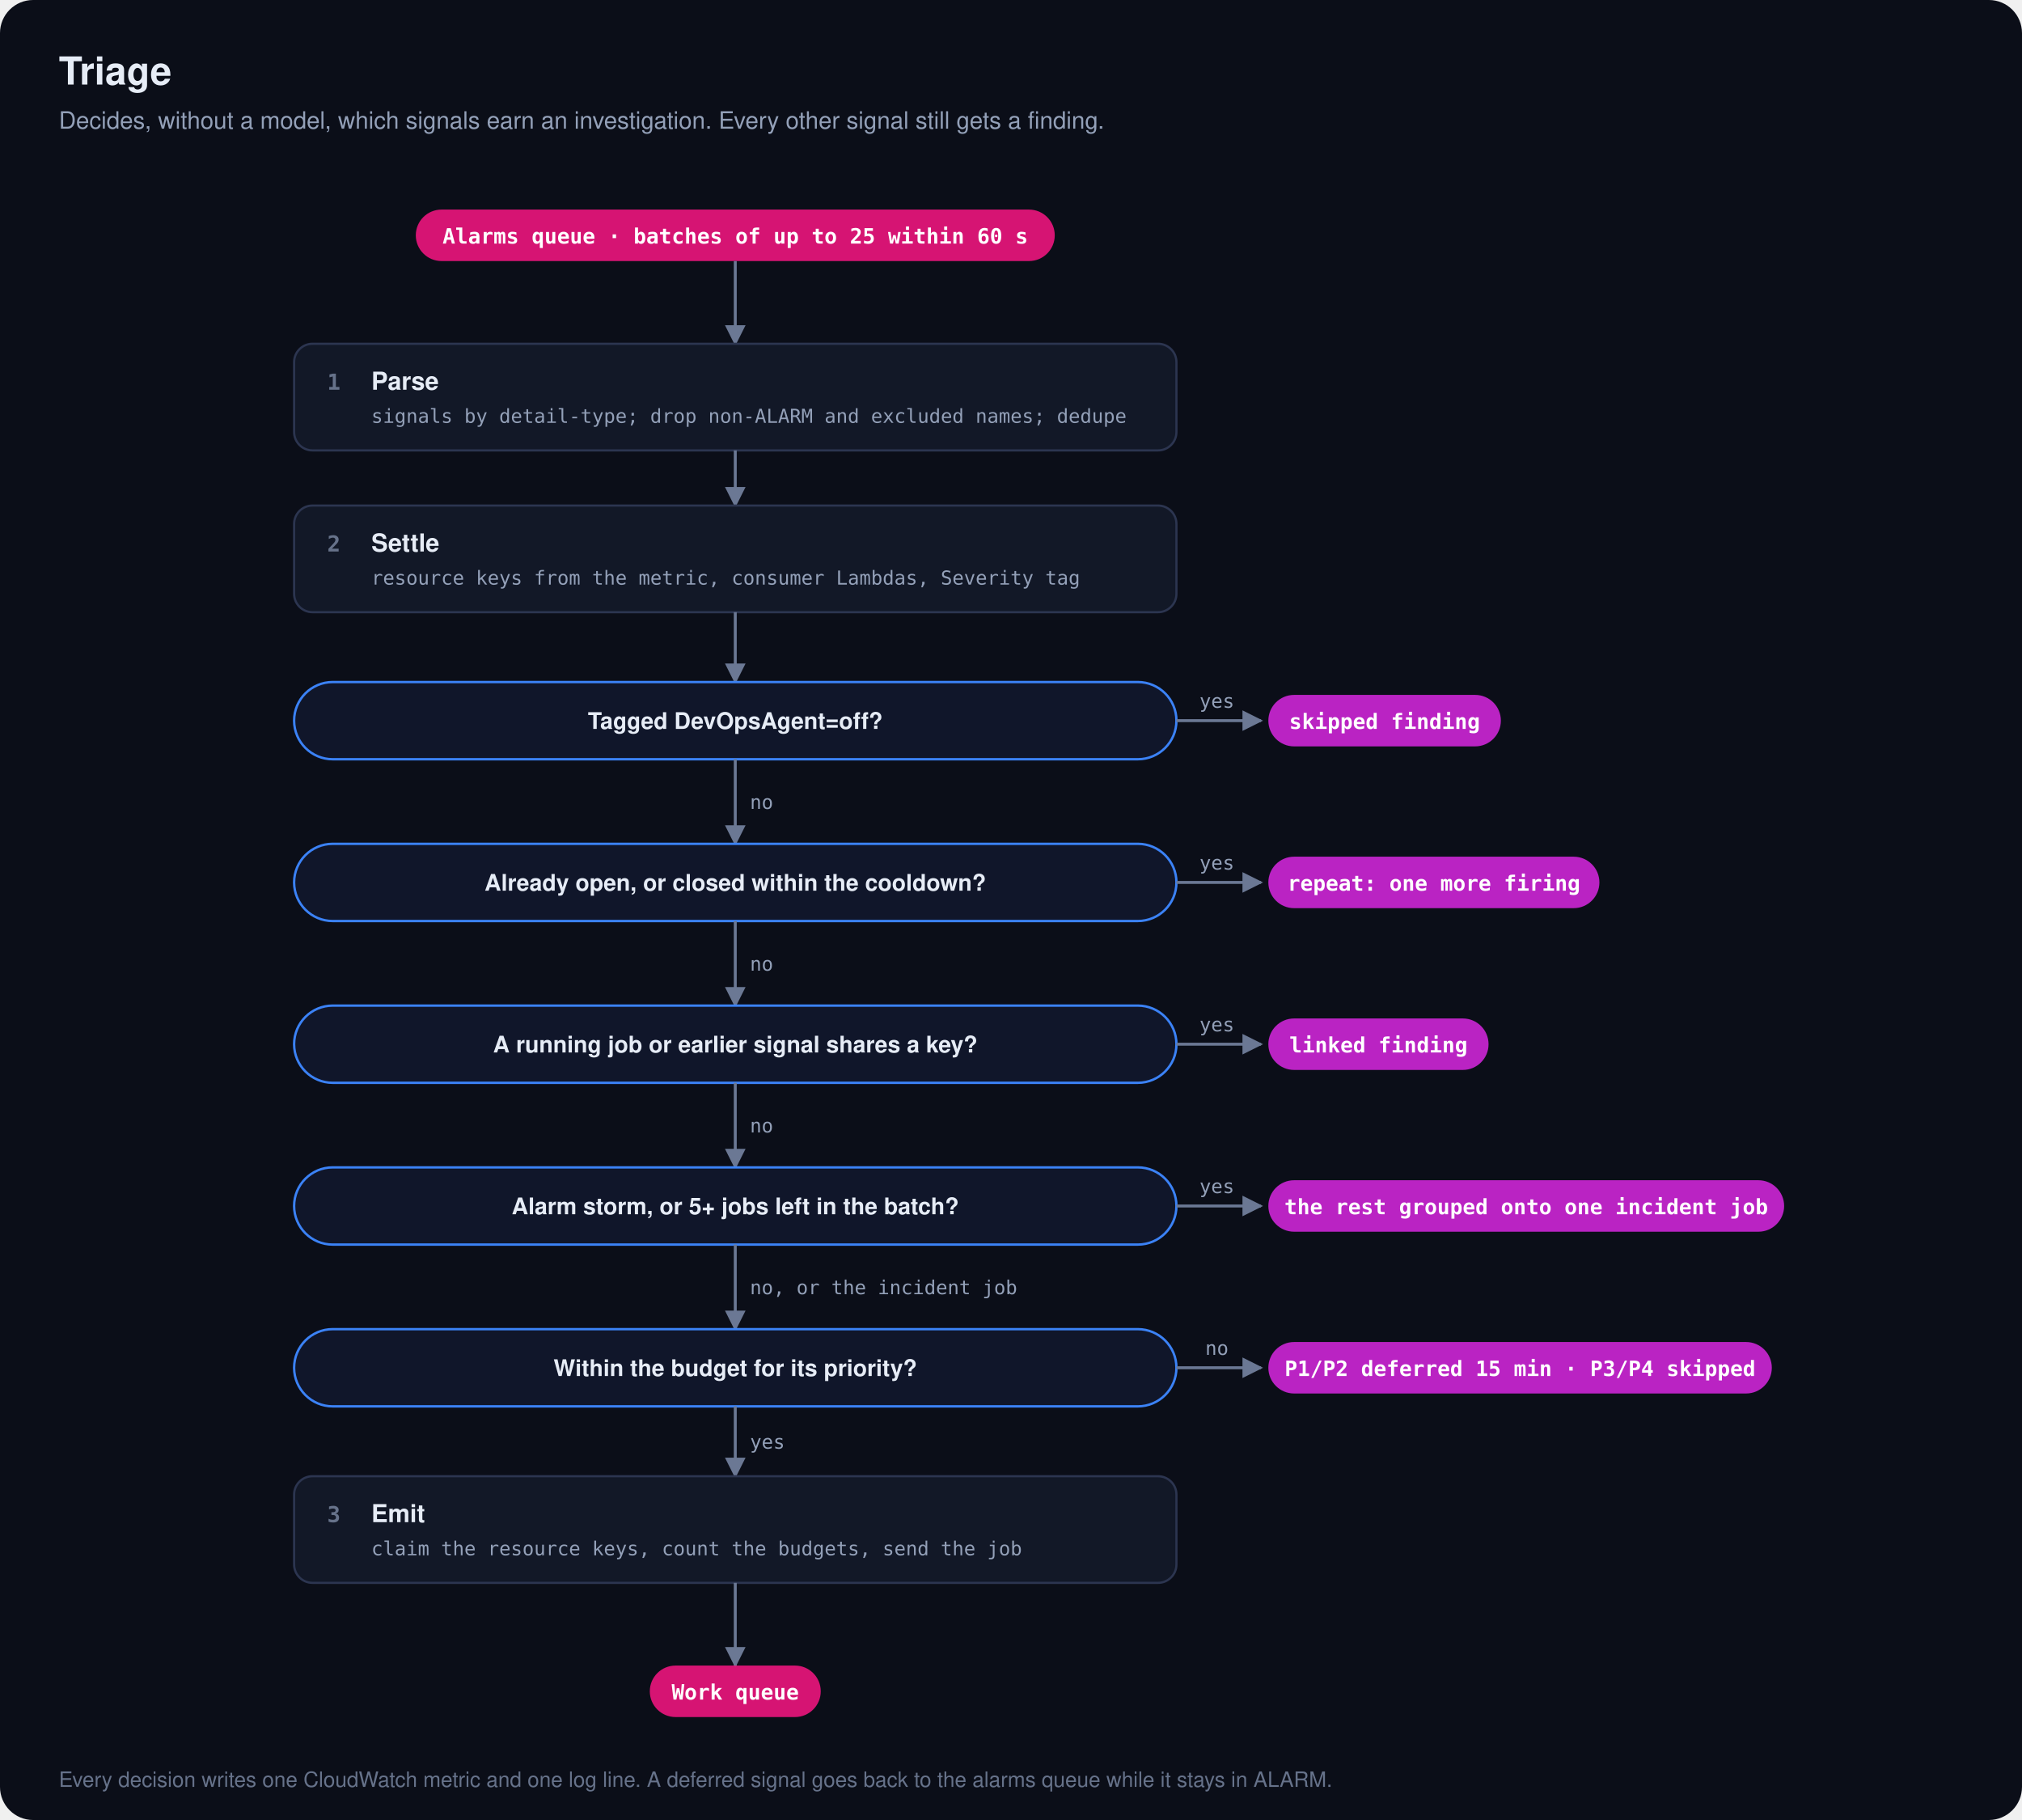
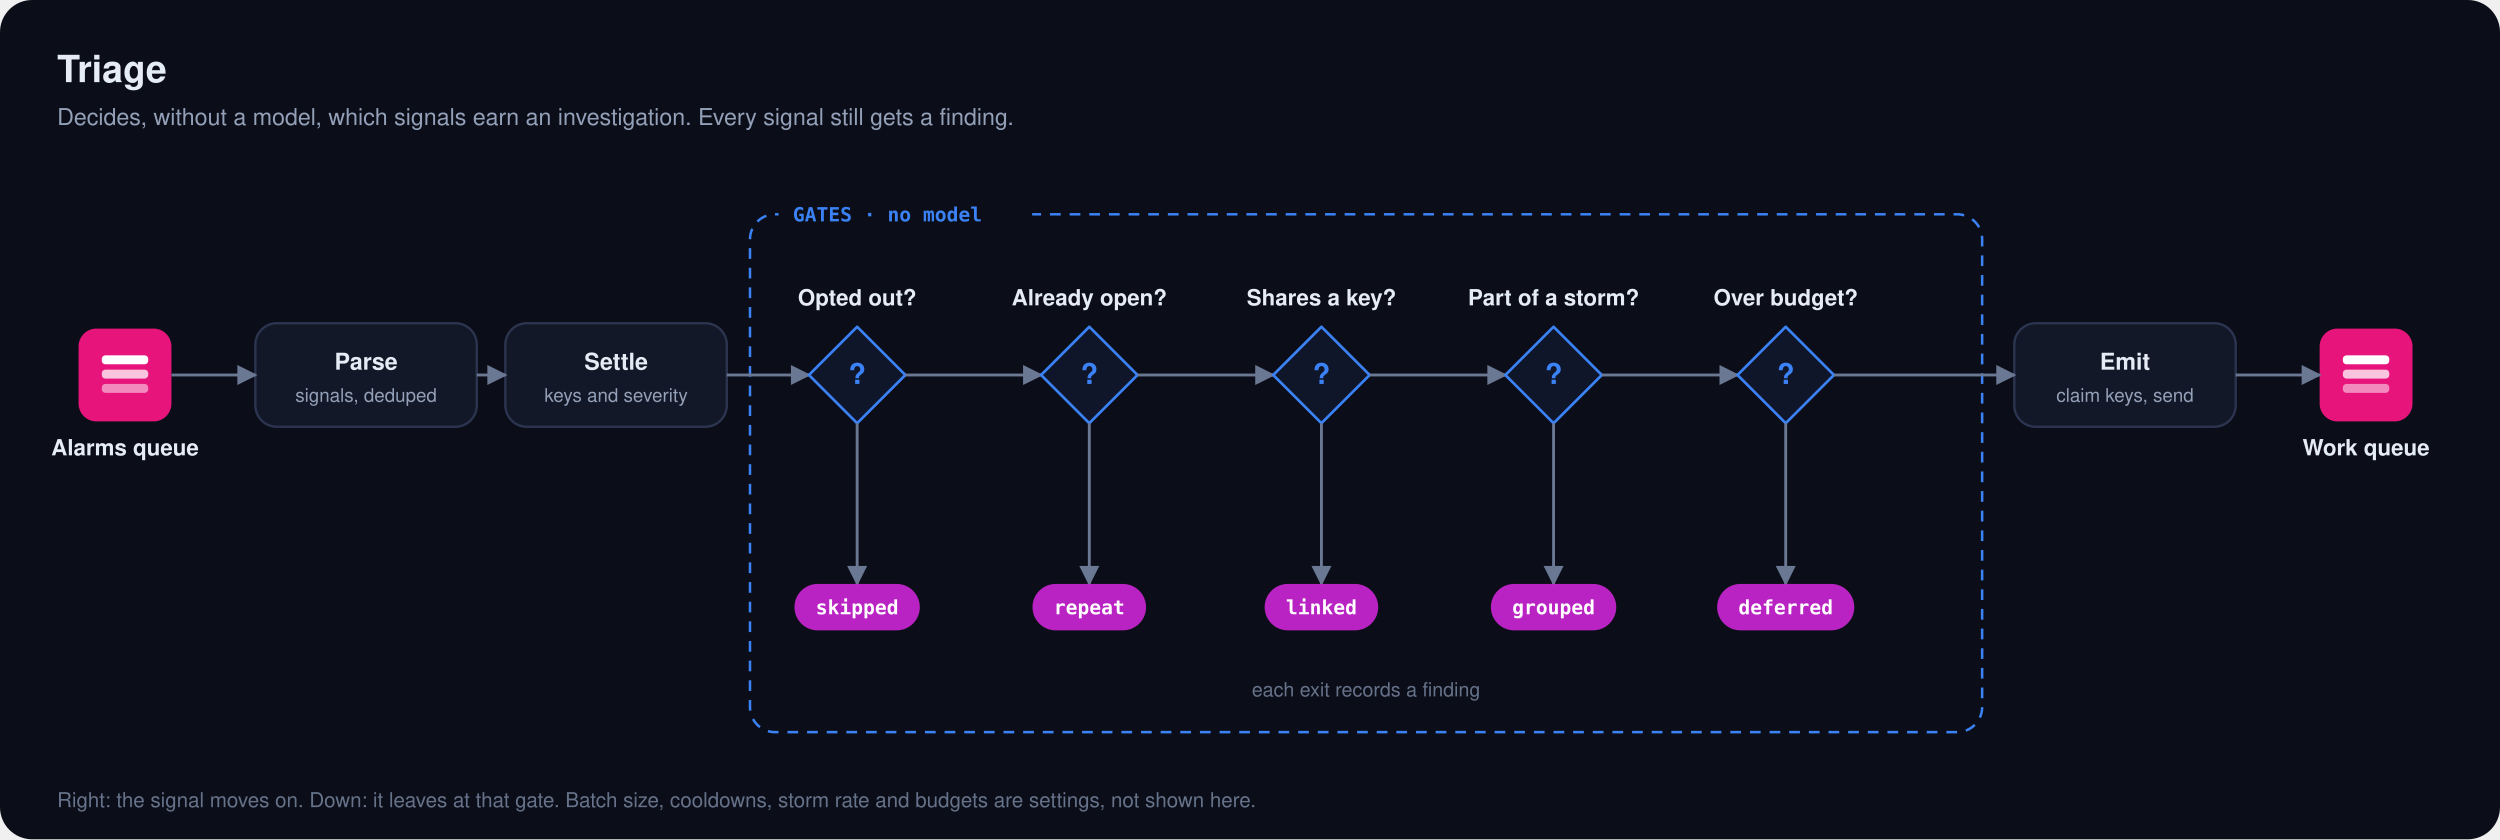
- <svg xmlns="http://www.w3.org/2000/svg" width="1100" height="990" viewBox="0 0 1100 990" role="img" aria-label="Triage">
+ <svg xmlns="http://www.w3.org/2000/svg" width="1400" height="470" viewBox="0 0 1400 470" role="img" aria-label="Triage">
  <defs>
    <marker id="ah" viewBox="0 0 10 10" refX="9" refY="5" markerWidth="7" markerHeight="7" orient="auto-start-reverse">
      <path d="M0,0 L10,5 L0,10 z" fill="#6b7894" />
    </marker>
  </defs>
-   <rect width="1100" height="990" rx="18" fill="#0b0e18" />
+   <rect width="1400" height="470" rx="18" fill="#0b0e18" />
  <text x="32" y="46" font-family="ui-sans-serif, -apple-system, 'Segoe UI', Helvetica, Arial, sans-serif" font-size="21" font-weight="700" fill="#e6ecf6" text-anchor="start">Triage</text>
-   <text x="32" y="70" font-family="ui-sans-serif, -apple-system, 'Segoe UI', Helvetica, Arial, sans-serif" font-size="13" font-weight="400" fill="#93a0b8" text-anchor="start">Decides, without a model, which signals earn an investigation. Every other signal still gets a finding.</text>
-   <rect x="226.2" y="114" width="347.6" height="28" rx="14" fill="#E7157B" opacity="0.92" />
-   <text x="400.0" y="132.5" font-family="ui-monospace, SFMono-Regular, Menlo, Consolas, monospace" font-size="11.5" font-weight="600" fill="#ffffff" text-anchor="middle">Alarms queue  ·  batches of up to 25 within 60 s</text>
-   <path d="M400,142 L400,187" stroke="#6b7894" stroke-width="1.6" fill="none" marker-end="url(#ah)" />
-   <rect x="160.0" y="187.0" width="480" height="58" rx="10" fill="#121827" stroke="#2c3550" stroke-width="1.2" />
-   <text x="178.0" y="212" font-family="ui-monospace, SFMono-Regular, Menlo, Consolas, monospace" font-size="12" font-weight="600" fill="#66728a" text-anchor="start">1</text>
-   <text x="202.0" y="212" font-family="ui-sans-serif, -apple-system, 'Segoe UI', Helvetica, Arial, sans-serif" font-size="13.5" font-weight="650" fill="#e6ecf6" text-anchor="start">Parse</text>
-   <text x="202.0" y="230" font-family="ui-monospace, SFMono-Regular, Menlo, Consolas, monospace" font-size="10.5" font-weight="400" fill="#93a0b8" text-anchor="start">signals by detail-type; drop non-ALARM and excluded names; dedupe</text>
-   <path d="M400,245 L400,275" stroke="#6b7894" stroke-width="1.6" fill="none" marker-end="url(#ah)" />
-   <rect x="160.0" y="275.0" width="480" height="58" rx="10" fill="#121827" stroke="#2c3550" stroke-width="1.2" />
-   <text x="178.0" y="300" font-family="ui-monospace, SFMono-Regular, Menlo, Consolas, monospace" font-size="12" font-weight="600" fill="#66728a" text-anchor="start">2</text>
-   <text x="202.0" y="300" font-family="ui-sans-serif, -apple-system, 'Segoe UI', Helvetica, Arial, sans-serif" font-size="13.5" font-weight="650" fill="#e6ecf6" text-anchor="start">Settle</text>
-   <text x="202.0" y="318" font-family="ui-monospace, SFMono-Regular, Menlo, Consolas, monospace" font-size="10.5" font-weight="400" fill="#93a0b8" text-anchor="start">resource keys from the metric, consumer Lambdas, Severity tag</text>
-   <path d="M400,333 L400,371" stroke="#6b7894" stroke-width="1.6" fill="none" marker-end="url(#ah)" />
-   <rect x="160.0" y="371" width="480" height="42" rx="21" fill="#10162a" stroke="#3b82f6" stroke-width="1.3" />
-   <text x="400" y="396.5" font-family="ui-sans-serif, -apple-system, 'Segoe UI', Helvetica, Arial, sans-serif" font-size="12.5" font-weight="600" fill="#e6ecf6" text-anchor="middle">Tagged DevOpsAgent=off?</text>
-   <path d="M640.0,392 L686.0,392" stroke="#6b7894" stroke-width="1.6" fill="none" marker-end="url(#ah)" />
-   <text x="662.0" y="385" font-family="ui-monospace, SFMono-Regular, Menlo, Consolas, monospace" font-size="10.5" font-weight="400" fill="#93a0b8" text-anchor="middle">yes</text>
-   <rect x="690.0" y="378" width="126.5" height="28" rx="14" fill="#C925D1" opacity="0.92" />
-   <text x="753.25" y="396.5" font-family="ui-monospace, SFMono-Regular, Menlo, Consolas, monospace" font-size="11.5" font-weight="600" fill="#ffffff" text-anchor="middle">skipped finding</text>
-   <path d="M400,413 L400,459" stroke="#6b7894" stroke-width="1.6" fill="none" marker-end="url(#ah)" />
-   <text x="408" y="440.0" font-family="ui-monospace, SFMono-Regular, Menlo, Consolas, monospace" font-size="10.5" font-weight="400" fill="#93a0b8" text-anchor="start">no</text>
-   <rect x="160.0" y="459" width="480" height="42" rx="21" fill="#10162a" stroke="#3b82f6" stroke-width="1.3" />
-   <text x="400" y="484.5" font-family="ui-sans-serif, -apple-system, 'Segoe UI', Helvetica, Arial, sans-serif" font-size="12.5" font-weight="600" fill="#e6ecf6" text-anchor="middle">Already open, or closed within the cooldown?</text>
-   <path d="M640.0,480 L686.0,480" stroke="#6b7894" stroke-width="1.6" fill="none" marker-end="url(#ah)" />
-   <text x="662.0" y="473" font-family="ui-monospace, SFMono-Regular, Menlo, Consolas, monospace" font-size="10.5" font-weight="400" fill="#93a0b8" text-anchor="middle">yes</text>
-   <rect x="690.0" y="466" width="180.1" height="28" rx="14" fill="#C925D1" opacity="0.92" />
-   <text x="780.05" y="484.5" font-family="ui-monospace, SFMono-Regular, Menlo, Consolas, monospace" font-size="11.5" font-weight="600" fill="#ffffff" text-anchor="middle">repeat: one more firing</text>
-   <path d="M400,501 L400,547" stroke="#6b7894" stroke-width="1.6" fill="none" marker-end="url(#ah)" />
-   <text x="408" y="528.0" font-family="ui-monospace, SFMono-Regular, Menlo, Consolas, monospace" font-size="10.5" font-weight="400" fill="#93a0b8" text-anchor="start">no</text>
-   <rect x="160.0" y="547" width="480" height="42" rx="21" fill="#10162a" stroke="#3b82f6" stroke-width="1.3" />
-   <text x="400" y="572.5" font-family="ui-sans-serif, -apple-system, 'Segoe UI', Helvetica, Arial, sans-serif" font-size="12.5" font-weight="600" fill="#e6ecf6" text-anchor="middle">A running job or earlier signal shares a key?</text>
-   <path d="M640.0,568 L686.0,568" stroke="#6b7894" stroke-width="1.6" fill="none" marker-end="url(#ah)" />
-   <text x="662.0" y="561" font-family="ui-monospace, SFMono-Regular, Menlo, Consolas, monospace" font-size="10.5" font-weight="400" fill="#93a0b8" text-anchor="middle">yes</text>
-   <rect x="690.0" y="554" width="119.8" height="28" rx="14" fill="#C925D1" opacity="0.92" />
-   <text x="749.9" y="572.5" font-family="ui-monospace, SFMono-Regular, Menlo, Consolas, monospace" font-size="11.5" font-weight="600" fill="#ffffff" text-anchor="middle">linked finding</text>
-   <path d="M400,589 L400,635" stroke="#6b7894" stroke-width="1.6" fill="none" marker-end="url(#ah)" />
-   <text x="408" y="616.0" font-family="ui-monospace, SFMono-Regular, Menlo, Consolas, monospace" font-size="10.5" font-weight="400" fill="#93a0b8" text-anchor="start">no</text>
-   <rect x="160.0" y="635" width="480" height="42" rx="21" fill="#10162a" stroke="#3b82f6" stroke-width="1.3" />
-   <text x="400" y="660.5" font-family="ui-sans-serif, -apple-system, 'Segoe UI', Helvetica, Arial, sans-serif" font-size="12.5" font-weight="600" fill="#e6ecf6" text-anchor="middle">Alarm storm, or 5+ jobs left in the batch?</text>
-   <path d="M640.0,656 L686.0,656" stroke="#6b7894" stroke-width="1.6" fill="none" marker-end="url(#ah)" />
-   <text x="662.0" y="649" font-family="ui-monospace, SFMono-Regular, Menlo, Consolas, monospace" font-size="10.5" font-weight="400" fill="#93a0b8" text-anchor="middle">yes</text>
-   <rect x="690.0" y="642" width="280.6" height="28" rx="14" fill="#C925D1" opacity="0.92" />
-   <text x="830.3" y="660.5" font-family="ui-monospace, SFMono-Regular, Menlo, Consolas, monospace" font-size="11.5" font-weight="600" fill="#ffffff" text-anchor="middle">the rest grouped onto one incident job</text>
-   <path d="M400,677 L400,723" stroke="#6b7894" stroke-width="1.6" fill="none" marker-end="url(#ah)" />
-   <text x="408" y="704.0" font-family="ui-monospace, SFMono-Regular, Menlo, Consolas, monospace" font-size="10.5" font-weight="400" fill="#93a0b8" text-anchor="start">no, or the incident job</text>
-   <rect x="160.0" y="723" width="480" height="42" rx="21" fill="#10162a" stroke="#3b82f6" stroke-width="1.3" />
-   <text x="400" y="748.5" font-family="ui-sans-serif, -apple-system, 'Segoe UI', Helvetica, Arial, sans-serif" font-size="12.5" font-weight="600" fill="#e6ecf6" text-anchor="middle">Within the budget for its priority?</text>
-   <path d="M640.0,744 L686.0,744" stroke="#6b7894" stroke-width="1.6" fill="none" marker-end="url(#ah)" />
-   <text x="662.0" y="737" font-family="ui-monospace, SFMono-Regular, Menlo, Consolas, monospace" font-size="10.5" font-weight="400" fill="#93a0b8" text-anchor="middle">no</text>
-   <rect x="690.0" y="730" width="273.9" height="28" rx="14" fill="#C925D1" opacity="0.92" />
-   <text x="826.95" y="748.5" font-family="ui-monospace, SFMono-Regular, Menlo, Consolas, monospace" font-size="11.5" font-weight="600" fill="#ffffff" text-anchor="middle">P1/P2 deferred 15 min · P3/P4 skipped</text>
-   <path d="M400,765 L400,803" stroke="#6b7894" stroke-width="1.6" fill="none" marker-end="url(#ah)" />
-   <text x="408" y="788.0" font-family="ui-monospace, SFMono-Regular, Menlo, Consolas, monospace" font-size="10.5" font-weight="400" fill="#93a0b8" text-anchor="start">yes</text>
-   <rect x="160.0" y="803.0" width="480" height="58" rx="10" fill="#121827" stroke="#2c3550" stroke-width="1.2" />
-   <text x="178.0" y="828" font-family="ui-monospace, SFMono-Regular, Menlo, Consolas, monospace" font-size="12" font-weight="600" fill="#66728a" text-anchor="start">3</text>
-   <text x="202.0" y="828" font-family="ui-sans-serif, -apple-system, 'Segoe UI', Helvetica, Arial, sans-serif" font-size="13.5" font-weight="650" fill="#e6ecf6" text-anchor="start">Emit</text>
-   <text x="202.0" y="846" font-family="ui-monospace, SFMono-Regular, Menlo, Consolas, monospace" font-size="10.5" font-weight="400" fill="#93a0b8" text-anchor="start">claim the resource keys, count the budgets, send the job</text>
-   <path d="M400,861 L400,906" stroke="#6b7894" stroke-width="1.6" fill="none" marker-end="url(#ah)" />
-   <rect x="353.5" y="906" width="93.0" height="28" rx="14" fill="#E7157B" opacity="0.92" />
-   <text x="400.0" y="924.5" font-family="ui-monospace, SFMono-Regular, Menlo, Consolas, monospace" font-size="11.5" font-weight="600" fill="#ffffff" text-anchor="middle">Work queue</text>
-   <text x="32" y="972" font-family="ui-sans-serif, -apple-system, 'Segoe UI', Helvetica, Arial, sans-serif" font-size="11.5" font-weight="400" fill="#66728a" text-anchor="start">Every decision writes one CloudWatch metric and one log line. A deferred signal goes back to the alarms queue while it stays in ALARM.</text>
+   <text x="32" y="70" font-family="ui-sans-serif, -apple-system, 'Segoe UI', Helvetica, Arial, sans-serif" font-size="13" font-weight="400" fill="#93a0b8" text-anchor="start">Decides, without a model, which signals earn an investigation. Every signal still gets a finding.</text>
+   <rect x="44.0" y="184.0" width="52" height="52" rx="10" fill="#E7157B" />
+   <rect x="57" y="199" width="26" height="5" rx="2" fill="#fff" opacity="1.0" />
+   <rect x="57" y="207" width="26" height="5" rx="2" fill="#fff" opacity="0.75" />
+   <rect x="57" y="215" width="26" height="5" rx="2" fill="#fff" opacity="0.5" />
+   <text x="70" y="255.0" font-family="ui-sans-serif, -apple-system, 'Segoe UI', Helvetica, Arial, sans-serif" font-size="12.5" font-weight="650" fill="#e6ecf6" text-anchor="middle">Alarms queue</text>
+   <rect x="143.0" y="181.0" width="124" height="58" rx="12" fill="#121827" stroke="#2c3550" stroke-width="1.3" />
+   <text x="205" y="207" font-family="ui-sans-serif, -apple-system, 'Segoe UI', Helvetica, Arial, sans-serif" font-size="13" font-weight="650" fill="#e6ecf6" text-anchor="middle">Parse</text>
+   <text x="205" y="225" font-family="ui-sans-serif, -apple-system, 'Segoe UI', Helvetica, Arial, sans-serif" font-size="10.5" font-weight="400" fill="#93a0b8" text-anchor="middle">signals, deduped</text>
+   <rect x="283.0" y="181.0" width="124" height="58" rx="12" fill="#121827" stroke="#2c3550" stroke-width="1.3" />
+   <text x="345" y="207" font-family="ui-sans-serif, -apple-system, 'Segoe UI', Helvetica, Arial, sans-serif" font-size="13" font-weight="650" fill="#e6ecf6" text-anchor="middle">Settle</text>
+   <text x="345" y="225" font-family="ui-sans-serif, -apple-system, 'Segoe UI', Helvetica, Arial, sans-serif" font-size="10.5" font-weight="400" fill="#93a0b8" text-anchor="middle">keys and severity</text>
+   <path d="M96,210 L143.0,210" stroke="#6b7894" stroke-width="1.6" fill="none" marker-end="url(#ah)" />
+   <path d="M267.0,210 L283.0,210" stroke="#6b7894" stroke-width="1.6" fill="none" marker-end="url(#ah)" />
+   <rect x="420" y="120" width="690" height="290" rx="14" fill="none" stroke="#3b82f6" stroke-width="1.4" stroke-dasharray="6 5" />
+   <rect x="436" y="111" width="142" height="18" rx="4" fill="#0b0e18" />
+   <text x="444" y="124" font-family="ui-monospace, SFMono-Regular, Menlo, Consolas, monospace" font-size="11" font-weight="600" fill="#3b82f6" text-anchor="start">GATES  ·  no model</text>
+   <path d="M407.0,210 L453,210" stroke="#6b7894" stroke-width="1.6" fill="none" marker-end="url(#ah)" />
+   <polygon points="480,183 507,210 480,237 453,210" fill="#10162a" stroke="#3b82f6" stroke-width="1.5" stroke-linejoin="round" />
+   <text x="480" y="215" font-family="ui-sans-serif, -apple-system, 'Segoe UI', Helvetica, Arial, sans-serif" font-size="16" font-weight="700" fill="#3b82f6" text-anchor="middle">?</text>
+   <text x="480" y="171" font-family="ui-sans-serif, -apple-system, 'Segoe UI', Helvetica, Arial, sans-serif" font-size="12.5" font-weight="650" fill="#e6ecf6" text-anchor="middle">Opted out?</text>
+   <path d="M480,237 L480,327" stroke="#6b7894" stroke-width="1.6" fill="none" marker-end="url(#ah)" />
+   <rect x="444.9" y="327" width="70.2" height="26" rx="13" fill="#C925D1" opacity="0.92" />
+   <text x="480" y="344" font-family="ui-monospace, SFMono-Regular, Menlo, Consolas, monospace" font-size="11" font-weight="600" fill="#ffffff" text-anchor="middle">skipped</text>
+   <path d="M507,210 L583,210" stroke="#6b7894" stroke-width="1.6" fill="none" marker-end="url(#ah)" />
+   <polygon points="610,183 637,210 610,237 583,210" fill="#10162a" stroke="#3b82f6" stroke-width="1.5" stroke-linejoin="round" />
+   <text x="610" y="215" font-family="ui-sans-serif, -apple-system, 'Segoe UI', Helvetica, Arial, sans-serif" font-size="16" font-weight="700" fill="#3b82f6" text-anchor="middle">?</text>
+   <text x="610" y="171" font-family="ui-sans-serif, -apple-system, 'Segoe UI', Helvetica, Arial, sans-serif" font-size="12.5" font-weight="650" fill="#e6ecf6" text-anchor="middle">Already open?</text>
+   <path d="M610,237 L610,327" stroke="#6b7894" stroke-width="1.6" fill="none" marker-end="url(#ah)" />
+   <rect x="578.2" y="327" width="63.6" height="26" rx="13" fill="#C925D1" opacity="0.92" />
+   <text x="610" y="344" font-family="ui-monospace, SFMono-Regular, Menlo, Consolas, monospace" font-size="11" font-weight="600" fill="#ffffff" text-anchor="middle">repeat</text>
+   <path d="M637,210 L713,210" stroke="#6b7894" stroke-width="1.6" fill="none" marker-end="url(#ah)" />
+   <polygon points="740,183 767,210 740,237 713,210" fill="#10162a" stroke="#3b82f6" stroke-width="1.5" stroke-linejoin="round" />
+   <text x="740" y="215" font-family="ui-sans-serif, -apple-system, 'Segoe UI', Helvetica, Arial, sans-serif" font-size="16" font-weight="700" fill="#3b82f6" text-anchor="middle">?</text>
+   <text x="740" y="171" font-family="ui-sans-serif, -apple-system, 'Segoe UI', Helvetica, Arial, sans-serif" font-size="12.5" font-weight="650" fill="#e6ecf6" text-anchor="middle">Shares a key?</text>
+   <path d="M740,237 L740,327" stroke="#6b7894" stroke-width="1.6" fill="none" marker-end="url(#ah)" />
+   <rect x="708.2" y="327" width="63.6" height="26" rx="13" fill="#C925D1" opacity="0.92" />
+   <text x="740" y="344" font-family="ui-monospace, SFMono-Regular, Menlo, Consolas, monospace" font-size="11" font-weight="600" fill="#ffffff" text-anchor="middle">linked</text>
+   <path d="M767,210 L843,210" stroke="#6b7894" stroke-width="1.6" fill="none" marker-end="url(#ah)" />
+   <polygon points="870,183 897,210 870,237 843,210" fill="#10162a" stroke="#3b82f6" stroke-width="1.5" stroke-linejoin="round" />
+   <text x="870" y="215" font-family="ui-sans-serif, -apple-system, 'Segoe UI', Helvetica, Arial, sans-serif" font-size="16" font-weight="700" fill="#3b82f6" text-anchor="middle">?</text>
+   <text x="870" y="171" font-family="ui-sans-serif, -apple-system, 'Segoe UI', Helvetica, Arial, sans-serif" font-size="12.5" font-weight="650" fill="#e6ecf6" text-anchor="middle">Part of a storm?</text>
+   <path d="M870,237 L870,327" stroke="#6b7894" stroke-width="1.6" fill="none" marker-end="url(#ah)" />
+   <rect x="834.9" y="327" width="70.2" height="26" rx="13" fill="#C925D1" opacity="0.92" />
+   <text x="870" y="344" font-family="ui-monospace, SFMono-Regular, Menlo, Consolas, monospace" font-size="11" font-weight="600" fill="#ffffff" text-anchor="middle">grouped</text>
+   <path d="M897,210 L973,210" stroke="#6b7894" stroke-width="1.6" fill="none" marker-end="url(#ah)" />
+   <polygon points="1000,183 1027,210 1000,237 973,210" fill="#10162a" stroke="#3b82f6" stroke-width="1.5" stroke-linejoin="round" />
+   <text x="1000" y="215" font-family="ui-sans-serif, -apple-system, 'Segoe UI', Helvetica, Arial, sans-serif" font-size="16" font-weight="700" fill="#3b82f6" text-anchor="middle">?</text>
+   <text x="1000" y="171" font-family="ui-sans-serif, -apple-system, 'Segoe UI', Helvetica, Arial, sans-serif" font-size="12.5" font-weight="650" fill="#e6ecf6" text-anchor="middle">Over budget?</text>
+   <path d="M1000,237 L1000,327" stroke="#6b7894" stroke-width="1.6" fill="none" marker-end="url(#ah)" />
+   <rect x="961.6" y="327" width="76.8" height="26" rx="13" fill="#C925D1" opacity="0.92" />
+   <text x="1000" y="344" font-family="ui-monospace, SFMono-Regular, Menlo, Consolas, monospace" font-size="11" font-weight="600" fill="#ffffff" text-anchor="middle">deferred</text>
+   <text x="765" y="390" font-family="ui-sans-serif, -apple-system, 'Segoe UI', Helvetica, Arial, sans-serif" font-size="11" font-weight="400" fill="#66728a" text-anchor="middle">each exit records a finding</text>
+   <rect x="1128.0" y="181.0" width="124" height="58" rx="12" fill="#121827" stroke="#2c3550" stroke-width="1.3" />
+   <text x="1190" y="207" font-family="ui-sans-serif, -apple-system, 'Segoe UI', Helvetica, Arial, sans-serif" font-size="13" font-weight="650" fill="#e6ecf6" text-anchor="middle">Emit</text>
+   <text x="1190" y="225" font-family="ui-sans-serif, -apple-system, 'Segoe UI', Helvetica, Arial, sans-serif" font-size="10.5" font-weight="400" fill="#93a0b8" text-anchor="middle">claim keys, send</text>
+   <rect x="1299.0" y="184.0" width="52" height="52" rx="10" fill="#E7157B" />
+   <rect x="1312" y="199" width="26" height="5" rx="2" fill="#fff" opacity="1.0" />
+   <rect x="1312" y="207" width="26" height="5" rx="2" fill="#fff" opacity="0.75" />
+   <rect x="1312" y="215" width="26" height="5" rx="2" fill="#fff" opacity="0.5" />
+   <text x="1325" y="255.0" font-family="ui-sans-serif, -apple-system, 'Segoe UI', Helvetica, Arial, sans-serif" font-size="12.5" font-weight="650" fill="#e6ecf6" text-anchor="middle">Work queue</text>
+   <path d="M1027,210 L1128.0,210" stroke="#6b7894" stroke-width="1.6" fill="none" marker-end="url(#ah)" />
+   <path d="M1252.0,210 L1299,210" stroke="#6b7894" stroke-width="1.6" fill="none" marker-end="url(#ah)" />
+   <text x="32" y="452" font-family="ui-sans-serif, -apple-system, 'Segoe UI', Helvetica, Arial, sans-serif" font-size="11.5" font-weight="400" fill="#66728a" text-anchor="start">Right: the signal moves on. Down: it leaves at that gate. Batch size, cooldowns, storm rate and budgets are settings, not shown here.</text>
</svg>
